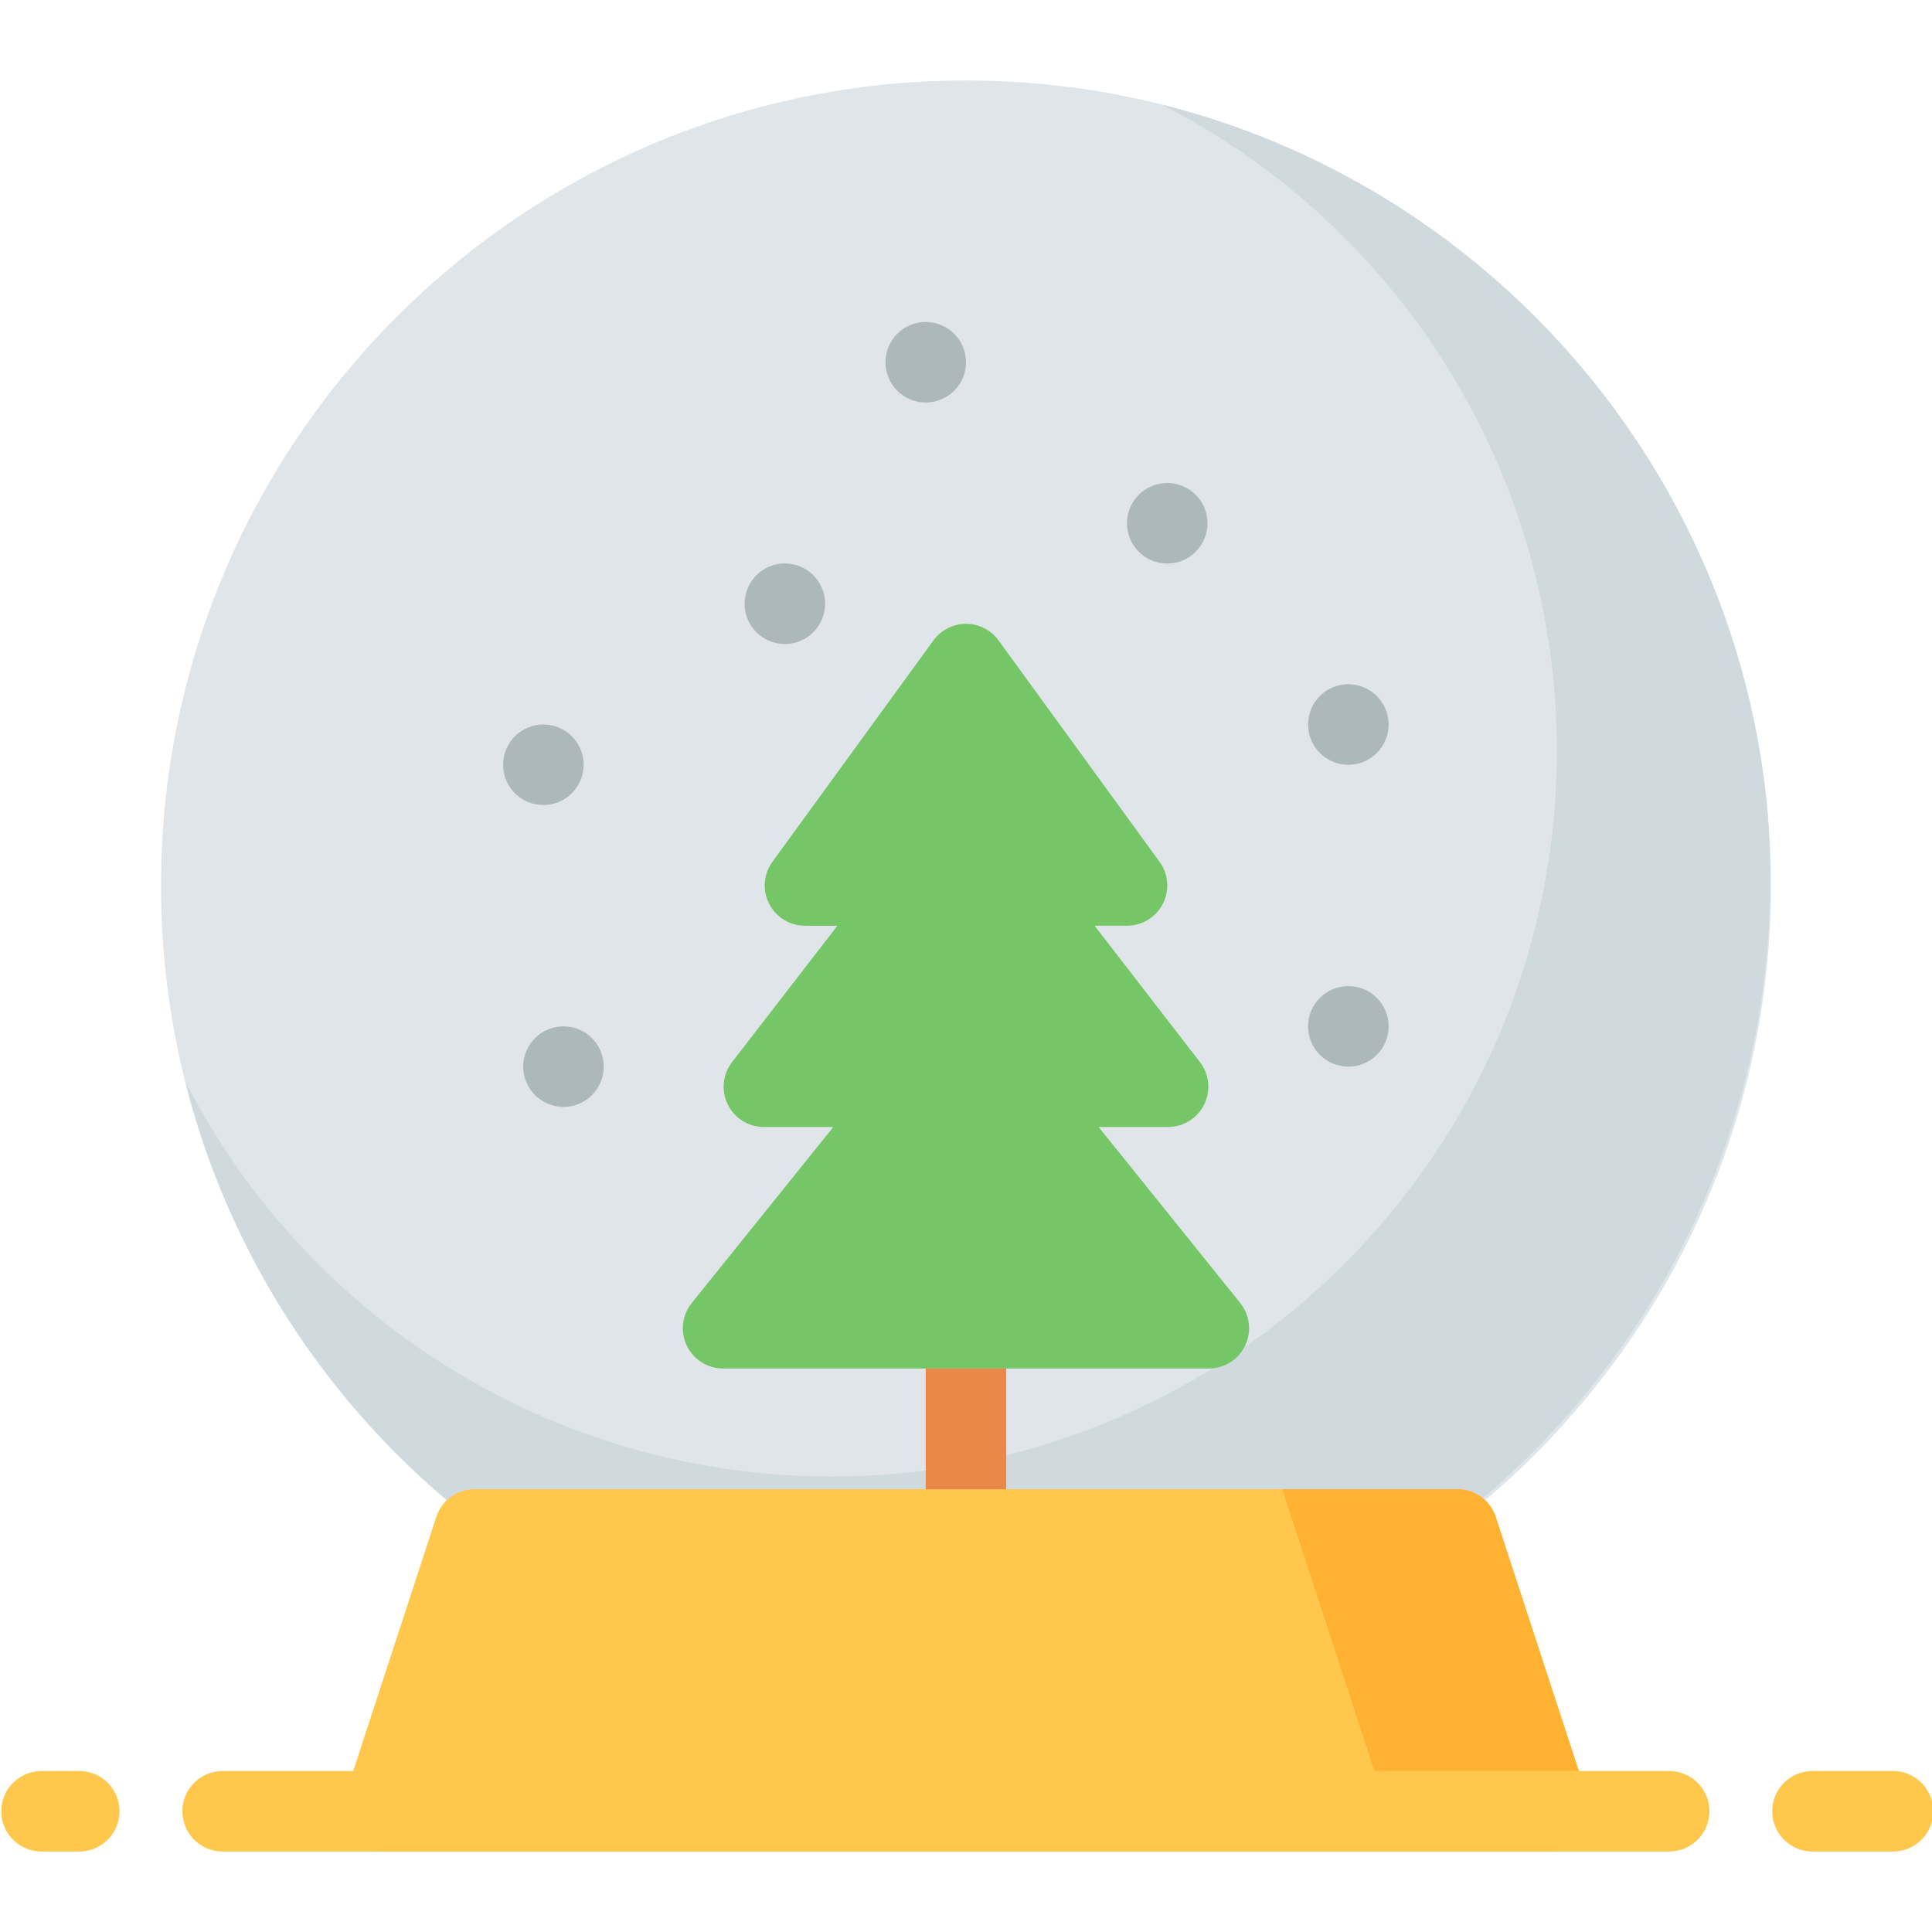
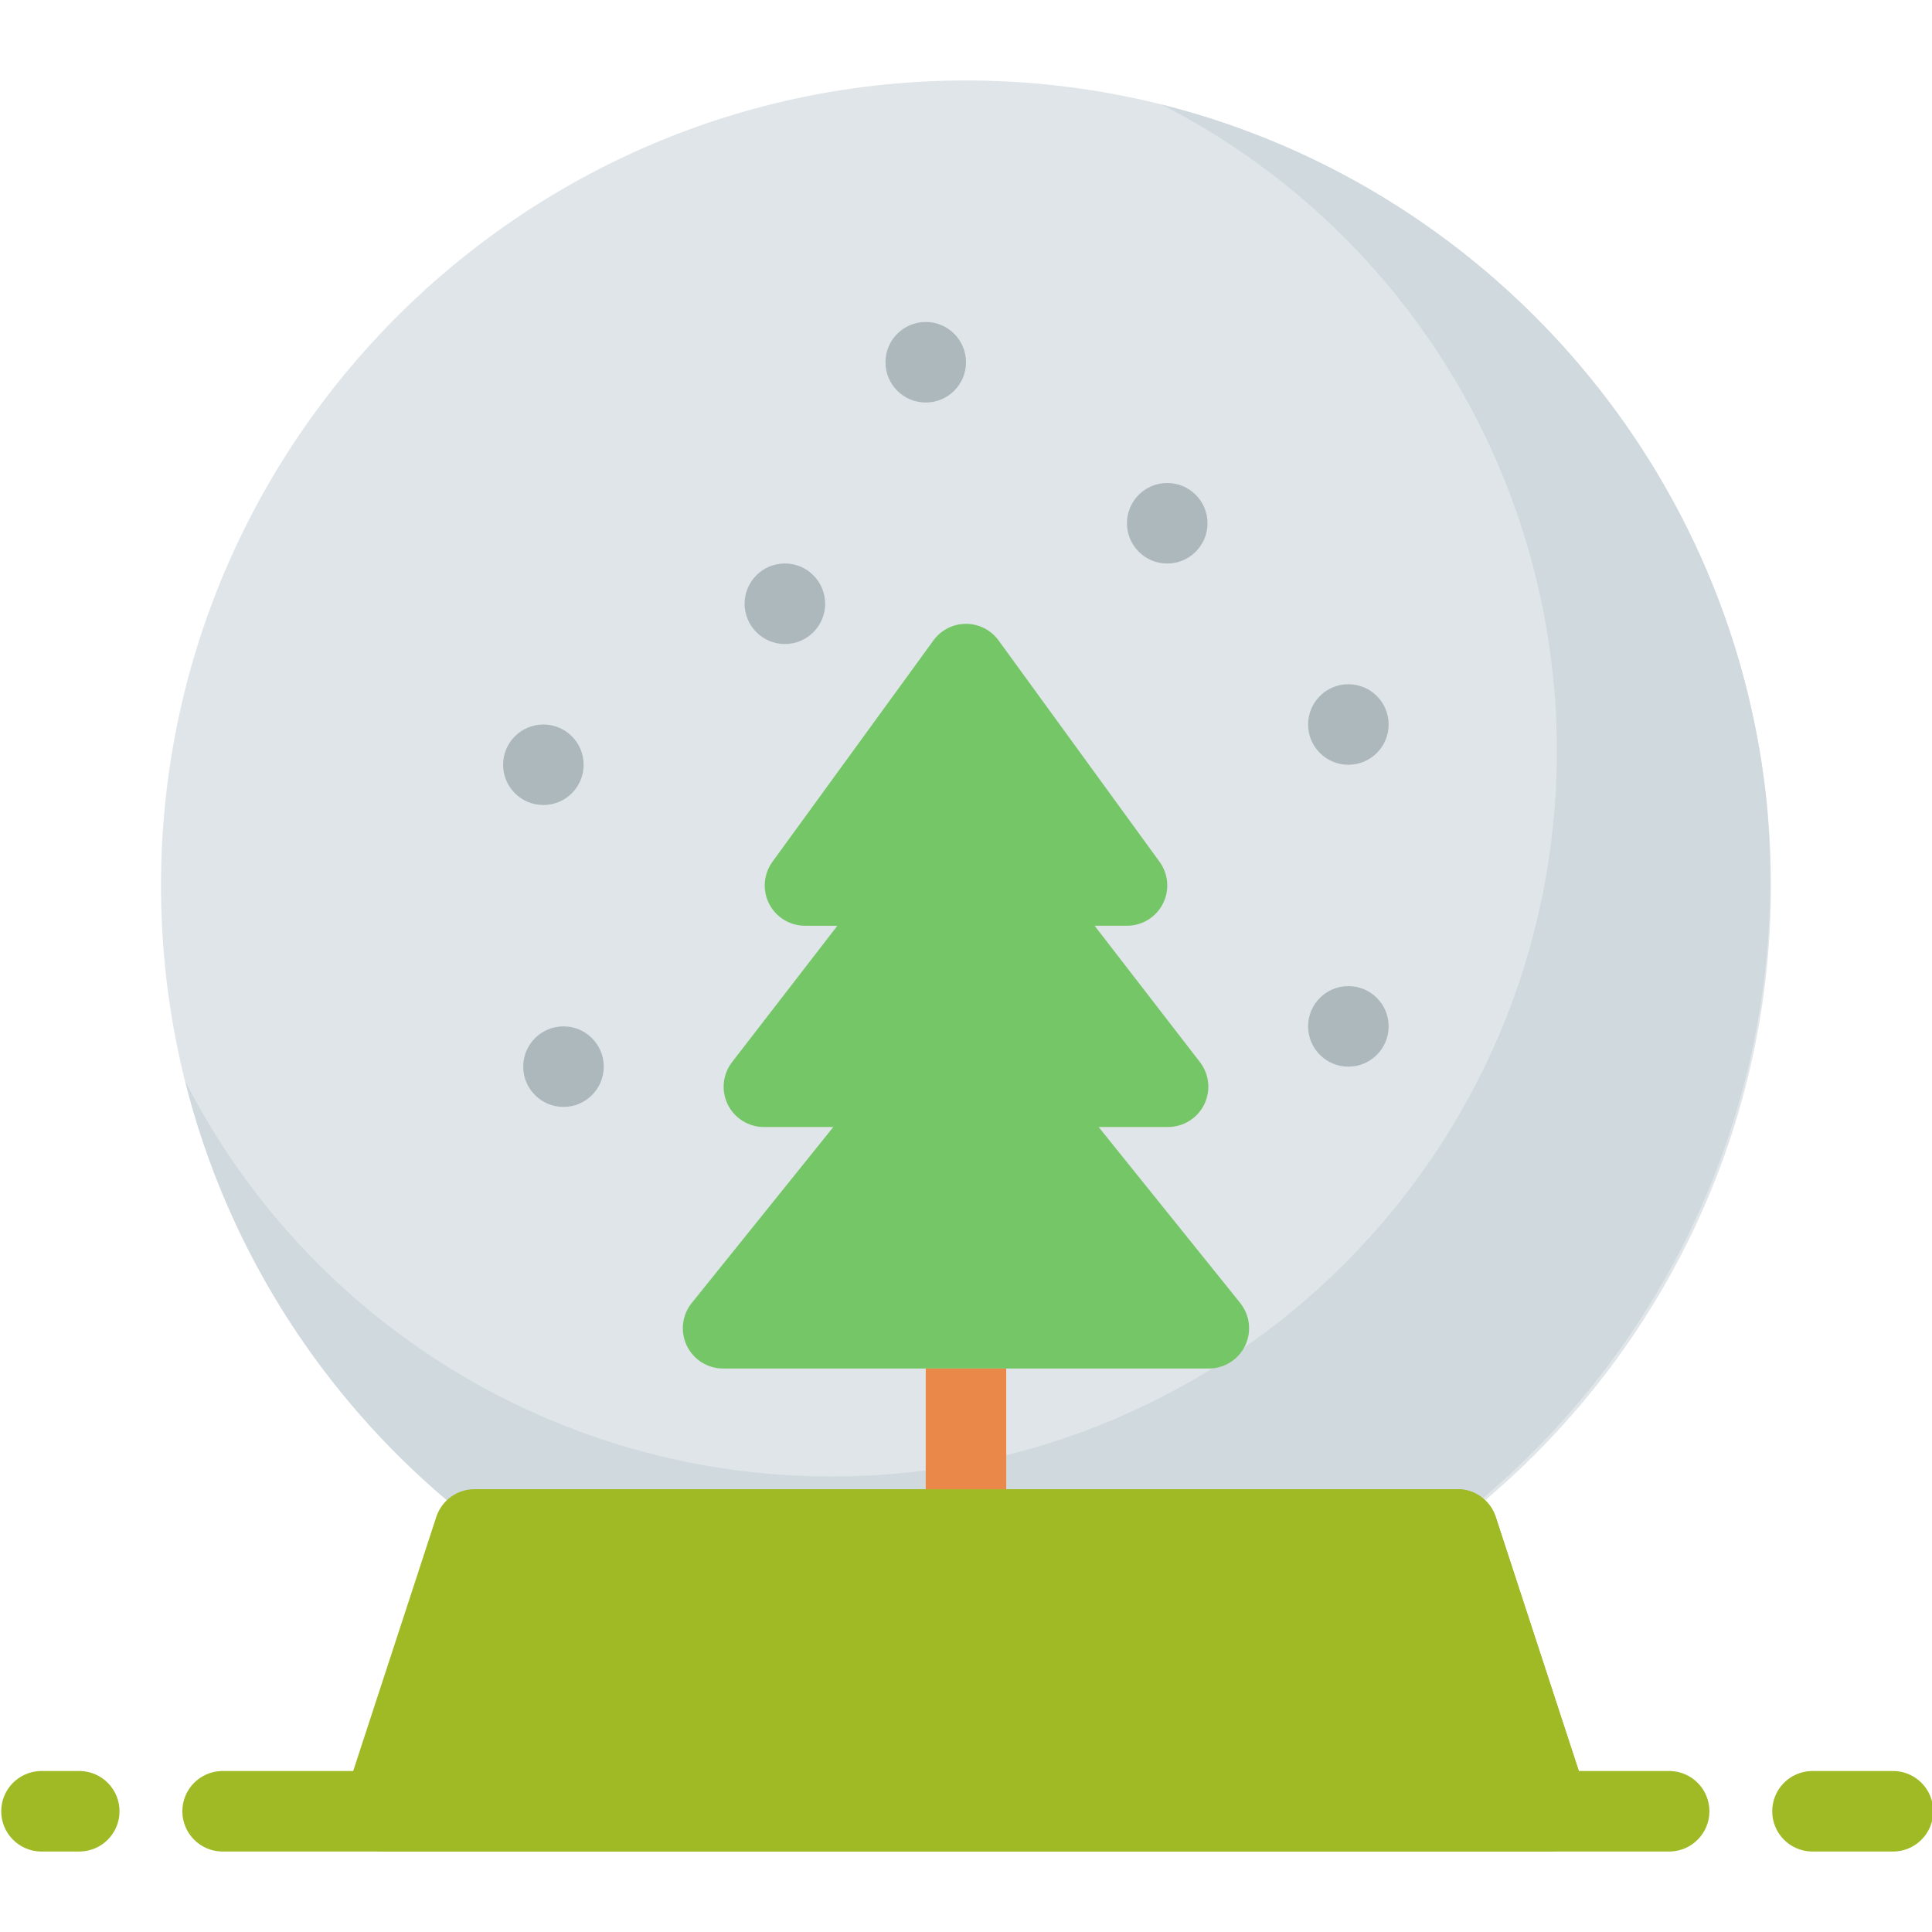
<svg xmlns="http://www.w3.org/2000/svg" id="Layer_1" data-name="Layer 1" viewBox="0 0 512 512">
  <defs>
-     <style>.cls-1{fill:#dfe5e8;}.cls-2{fill:#d0d9dd;}.cls-3{fill:#adb8bc;}.cls-4{fill:#ffc84d;}.cls-5{fill:#74c666;}.cls-6{fill:#ffb232;}.cls-7{fill:#ea8849;}</style>
+     <style>.cls-1{fill:#dfe5e8;}.cls-2{fill:#d0d9dd;}.cls-3{fill:#adb8bc;}.cls-4{fill:#9fba25;}.cls-5{fill:#74c666;}.cls-6{fill:#9fba25;}.cls-7{fill:#ea8849;}</style>
  </defs>
  <path class="cls-1" d="M256,21.33C138.37,21.33,42.67,117,42.67,234.67S138.37,448,256,448s213.33-95.7,213.33-213.33S373.63,21.33,256,21.33Z" />
  <path class="cls-2" d="M469.13,232.89A217.13,217.13,0,0,0,468,211c-9.88-89.17-74.93-161.93-160.16-183.29A192.25,192.25,0,0,1,412.58,199c0,106.2-86.09,192.29-192.29,192.29A192.25,192.25,0,0,1,49.06,286.49c21.36,85.24,94.11,150.28,183.29,160.16a217.12,217.12,0,0,0,21.87,1.14C372.91,447.8,469.13,351.58,469.13,232.89Z" />
  <circle class="cls-3" cx="149.33" cy="282.67" r="10.67" />
  <circle class="cls-3" cx="208" cy="160" r="10.67" />
  <circle class="cls-3" cx="245.33" cy="96" r="10.67" />
  <circle class="cls-3" cx="144" cy="202.67" r="10.67" />
  <path class="cls-4" d="M420.8,476.68,396.38,402a10.66,10.66,0,0,0-10.14-7.35H125.76A10.66,10.66,0,0,0,115.62,402L91.2,476.68a10.67,10.67,0,0,0,10.14,14H410.67a10.67,10.67,0,0,0,10.14-14Z" />
  <path class="cls-5" d="M328.67,345.31l-37.53-46.65h18.4A10.67,10.67,0,0,0,318,281.48l-27.92-36.15h8.59a10.67,10.67,0,0,0,8.63-16.94l-42.67-58.67a10.67,10.67,0,0,0-17.26,0l-42.67,58.67a10.67,10.67,0,0,0,8.63,16.94h8.59L194,281.48a10.67,10.67,0,0,0,8.44,17.19h18.4l-37.53,46.65a10.67,10.67,0,0,0,8.31,17.35H320.36a10.67,10.67,0,0,0,8.31-17.35Z" />
  <circle class="cls-3" cx="357.33" cy="272" r="10.67" />
  <circle class="cls-3" cx="309.33" cy="138.67" r="10.67" />
  <circle class="cls-3" cx="357.33" cy="192" r="10.67" />
  <path class="cls-6" d="M367.72,480h53.54a10.58,10.58,0,0,0-.46-3.32L396.38,402a10.66,10.66,0,0,0-10.14-7.35H339.82Z" />
  <path class="cls-4" d="M21.33,490.67H10.67a10.67,10.67,0,0,1,0-21.33H21.33a10.67,10.67,0,0,1,0,21.33Z" />
  <path class="cls-4" d="M501.33,490.67H480a10.67,10.67,0,0,1,0-21.33h21.33a10.67,10.67,0,1,1,0,21.33Z" />
  <path class="cls-4" d="M442.67,490.67h-384a10.67,10.67,0,0,1,0-21.33h384a10.67,10.67,0,0,1,0,21.33Z" />
  <rect class="cls-7" x="245.33" y="362.67" width="21.33" height="32" />
</svg>
